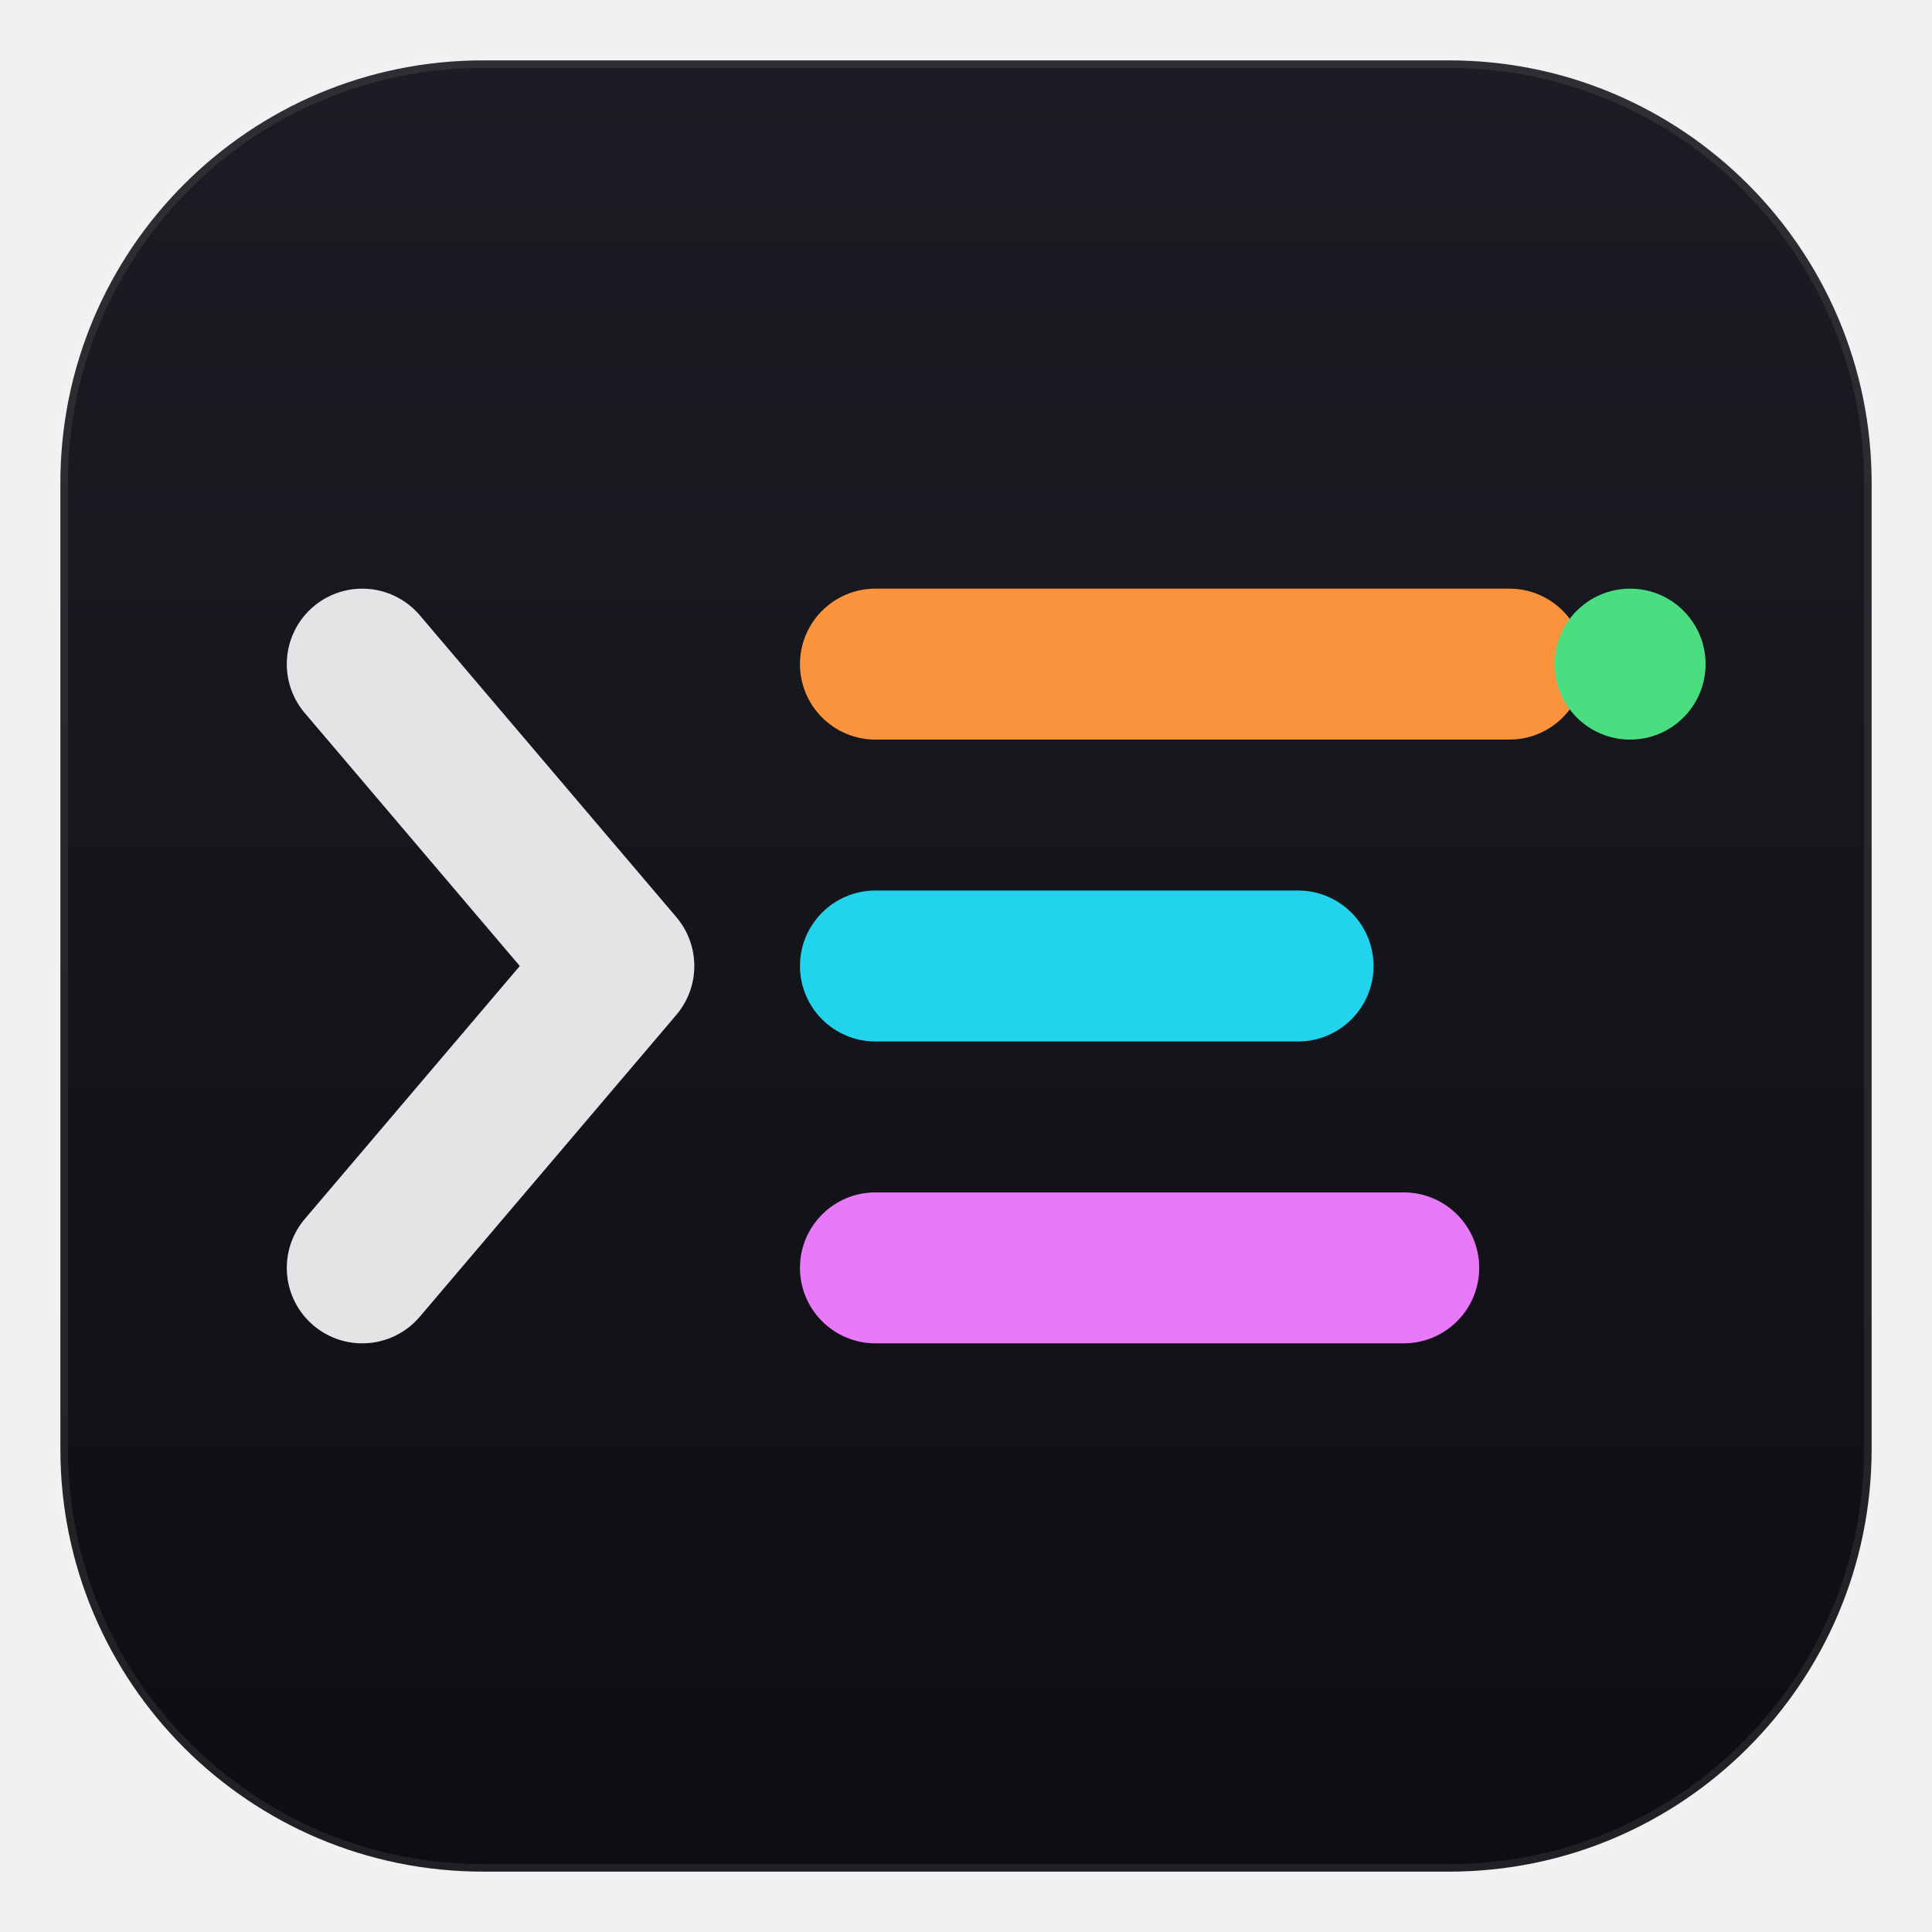
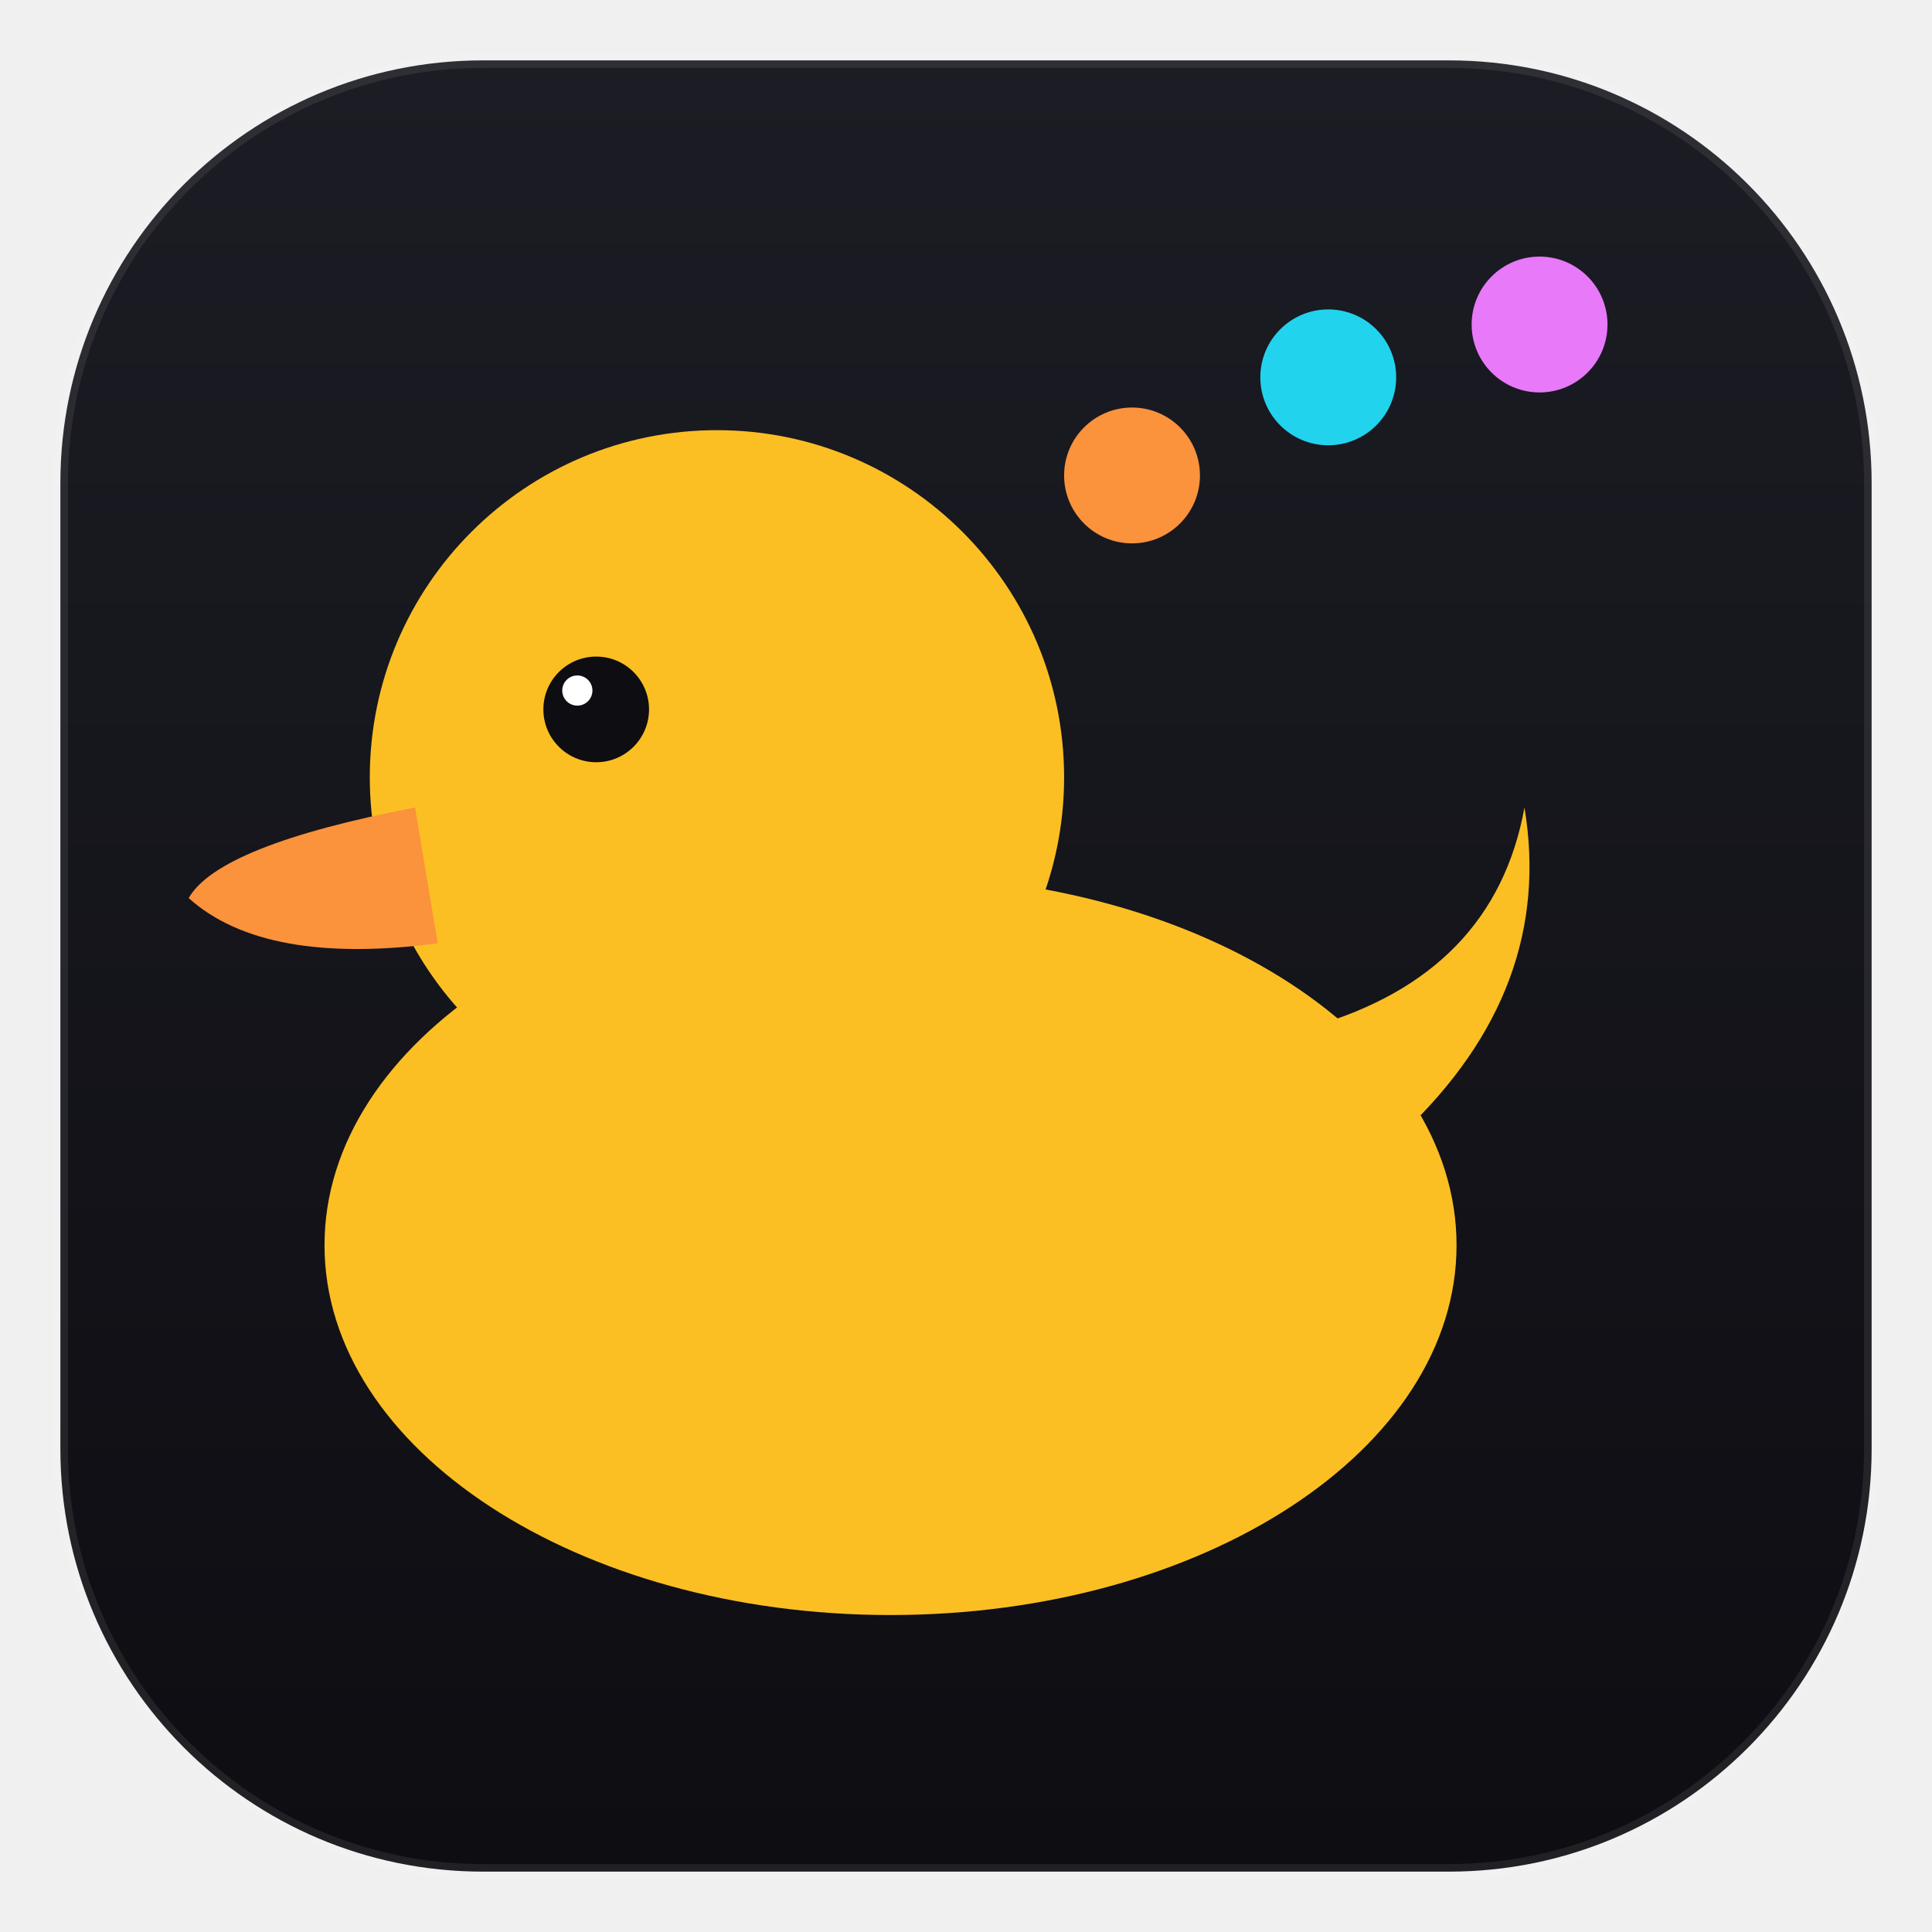
<svg xmlns="http://www.w3.org/2000/svg" width="512" height="512" viewBox="0 0 512 512">
  <defs>
    <linearGradient id="bg" x1="0" y1="0" x2="0" y2="1">
      <stop offset="0" stop-color="#1c1c24" />
      <stop offset="1" stop-color="#0d0d12" />
    </linearGradient>
  </defs>
  <rect x="16" y="16" width="480" height="480" rx="112" fill="url(#bg)" />
  <rect x="16" y="16" width="480" height="480" rx="112" fill="none" stroke="#ffffff" stroke-opacity="0.08" stroke-width="4" />
-   <path d="M96 176 L164 256 L96 336" fill="none" stroke="#e4e4e7" stroke-width="40" stroke-linecap="round" stroke-linejoin="round" />
-   <rect x="212" y="156" width="208" height="40" rx="20" fill="#fb923c" />
-   <rect x="212" y="236" width="152" height="40" rx="20" fill="#22d3ee" />
-   <rect x="212" y="316" width="180" height="40" rx="20" fill="#e879f9" />
-   <circle cx="432" cy="176" r="20" fill="#4ade80" />
+   <ellipse cx="236" cy="330" rx="150" ry="98" fill="#fbbf24" />
+   <path d="M372 300 Q412 262 404 214 Q396 258 348 272 Z" fill="#fbbf24" />
+   <circle cx="190" cy="206" r="92" fill="#fbbf24" />
+   <path d="M110 214 Q58 224 50 238 Q70 256 116 250 Z" fill="#fb923c" />
+   <circle cx="158" cy="188" r="14" fill="#0d0d12" />
+   <circle cx="153" cy="183" r="4" fill="#ffffff" />
+   <circle cx="300" cy="126" r="18" fill="#fb923c" />
+   <circle cx="352" cy="100" r="18" fill="#22d3ee" />
+   <circle cx="408" cy="86" r="18" fill="#e879f9" />
</svg>
